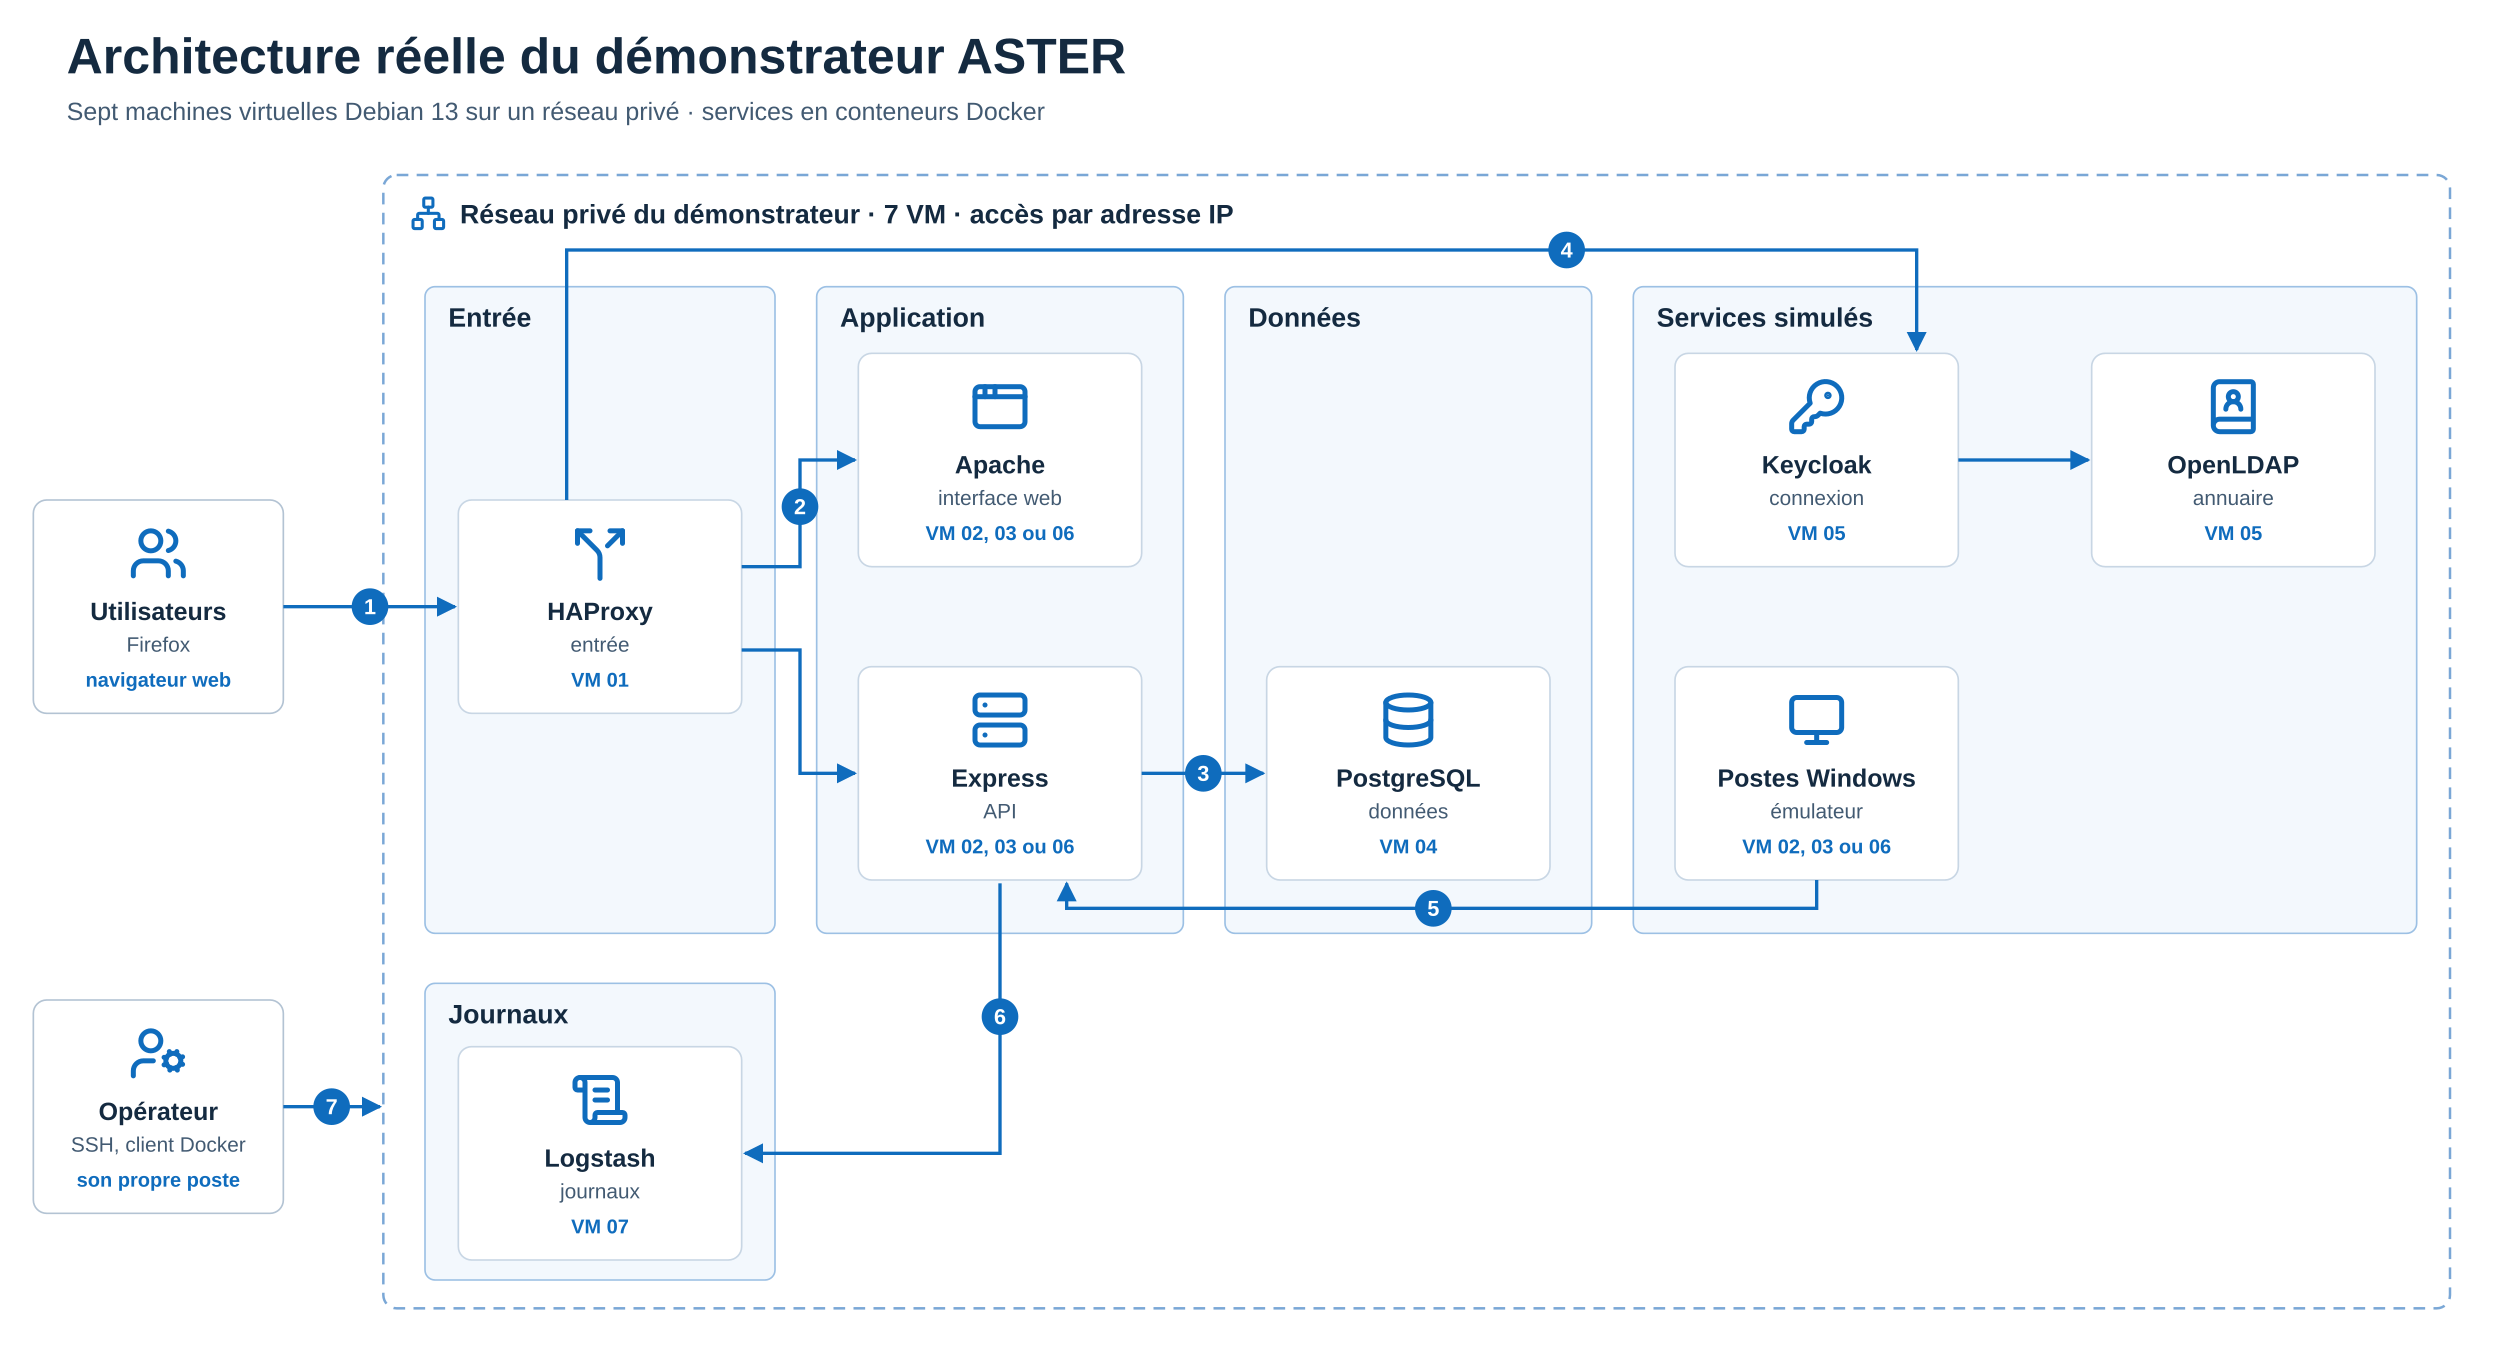
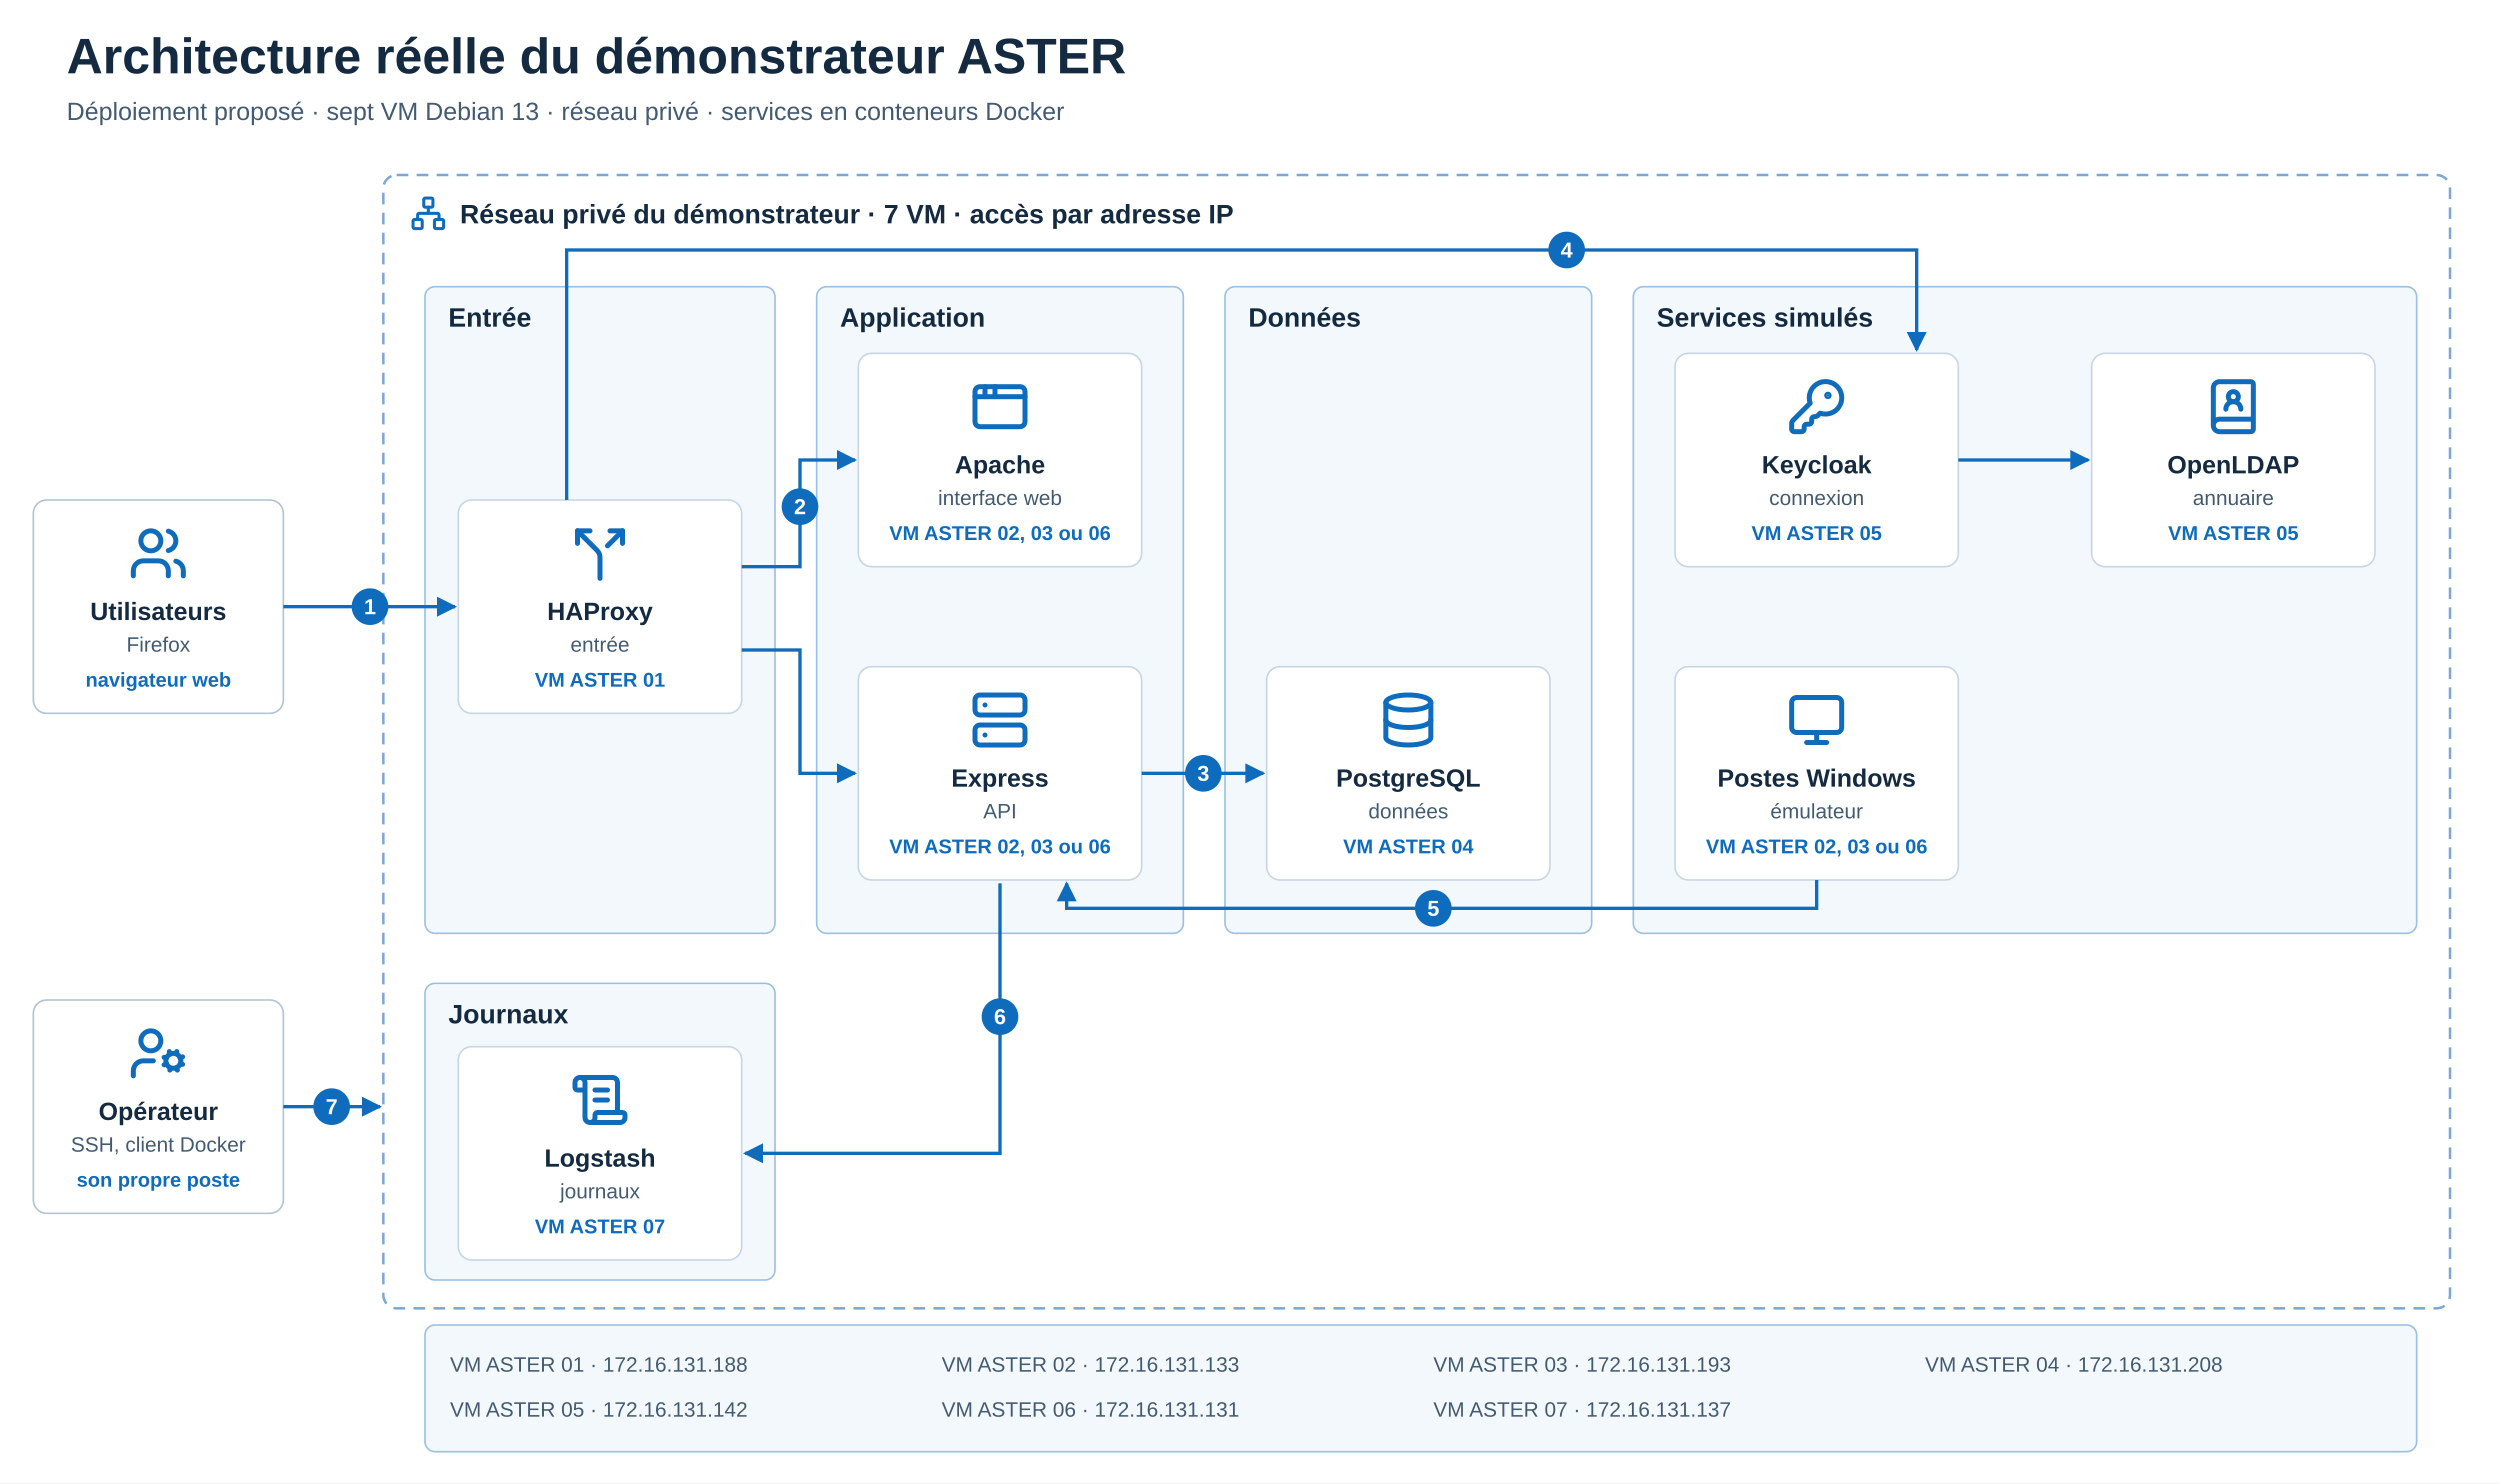
- <svg xmlns="http://www.w3.org/2000/svg" width="1500" height="810" viewBox="0 0 1500 810" role="img" aria-labelledby="title desc">
+ <svg xmlns="http://www.w3.org/2000/svg" width="1500" height="890" viewBox="0 0 1500 890" role="img" aria-labelledby="title desc">
  <defs>
    <marker id="arrow" viewBox="0 0 10 10" refX="9" refY="5" markerWidth="6" markerHeight="6" orient="auto">
      <path d="M0 0 L10 5 L0 10 Z" fill="#0f6cbd" />
    </marker>
    <marker id="arrow-start" viewBox="0 0 10 10" refX="1" refY="5" markerWidth="6" markerHeight="6" orient="auto">
      <path d="M10 0 L0 5 L10 10 Z" fill="#0f6cbd" />
    </marker>
    <symbol id="i-users" viewBox="0 0 24 24" fill="none" stroke="currentColor" stroke-width="2" stroke-linecap="round" stroke-linejoin="round">
      <path d="M16 21v-2a4 4 0 0 0-4-4H6a4 4 0 0 0-4 4v2" />
      <circle cx="9" cy="7" r="4" />
      <path d="M22 21v-2a4 4 0 0 0-3-3.87" />
      <path d="M16 3.13a4 4 0 0 1 0 7.75" />
    </symbol>
    <symbol id="i-user-cog" viewBox="0 0 24 24" fill="none" stroke="currentColor" stroke-width="2" stroke-linecap="round" stroke-linejoin="round">
      <circle cx="18" cy="15" r="3" />
      <circle cx="9" cy="7" r="4" />
      <path d="M10 15H6a4 4 0 0 0-4 4v2" />
      <path d="m21.7 16.4-.9-.3" />
      <path d="m15.2 13.9-.9-.3" />
      <path d="m16.6 18.7.3-.9" />
      <path d="m19.1 12.2.3-.9" />
      <path d="m19.6 18.7-.4-1" />
      <path d="m16.8 12.3-.4-1" />
      <path d="m14.3 16.6 1-.4" />
      <path d="m20.7 13.8 1-.4" />
    </symbol>
    <symbol id="i-network" viewBox="0 0 24 24" fill="none" stroke="currentColor" stroke-width="2" stroke-linecap="round" stroke-linejoin="round">
      <rect x="16" y="16" width="6" height="6" rx="1" />
      <rect x="2" y="16" width="6" height="6" rx="1" />
      <rect x="9" y="2" width="6" height="6" rx="1" />
      <path d="M5 16v-3a1 1 0 0 1 1-1h12a1 1 0 0 1 1 1v3" />
      <path d="M12 12V8" />
    </symbol>
    <symbol id="i-split" viewBox="0 0 24 24" fill="none" stroke="currentColor" stroke-width="2" stroke-linecap="round" stroke-linejoin="round">
      <path d="M16 3h5v5" />
      <path d="M8 3H3v5" />
      <path d="M12 22v-8.3a4 4 0 0 0-1.172-2.872L3 3" />
      <path d="m15 9 6-6" />
    </symbol>
    <symbol id="i-app-window" viewBox="0 0 24 24" fill="none" stroke="currentColor" stroke-width="2" stroke-linecap="round" stroke-linejoin="round">
      <rect x="2" y="4" width="20" height="16" rx="2" />
      <path d="M10 4v4" />
      <path d="M2 8h20" />
      <path d="M6 4v4" />
    </symbol>
    <symbol id="i-server" viewBox="0 0 24 24" fill="none" stroke="currentColor" stroke-width="2" stroke-linecap="round" stroke-linejoin="round">
      <rect width="20" height="8" x="2" y="2" rx="2" ry="2" />
      <rect width="20" height="8" x="2" y="14" rx="2" ry="2" />
      <line x1="6" x2="6.01" y1="6" y2="6" />
      <line x1="6" x2="6.01" y1="18" y2="18" />
    </symbol>
    <symbol id="i-database" viewBox="0 0 24 24" fill="none" stroke="currentColor" stroke-width="2" stroke-linecap="round" stroke-linejoin="round">
      <ellipse cx="12" cy="5" rx="9" ry="3" />
      <path d="M3 5V19A9 3 0 0 0 21 19V5" />
      <path d="M3 12A9 3 0 0 0 21 12" />
    </symbol>
    <symbol id="i-key-round" viewBox="0 0 24 24" fill="none" stroke="currentColor" stroke-width="2" stroke-linecap="round" stroke-linejoin="round">
      <path d="M2.586 17.414A2 2 0 0 0 2 18.828V21a1 1 0 0 0 1 1h3a1 1 0 0 0 1-1v-1a1 1 0 0 1 1-1h1a1 1 0 0 0 1-1v-1a1 1 0 0 1 1-1h.172a2 2 0 0 0 1.414-.586l.814-.814a6.5 6.5 0 1 0-4-4z" />
      <circle cx="16.5" cy="7.5" r=".5" fill="currentColor" />
    </symbol>
    <symbol id="i-book-user" viewBox="0 0 24 24" fill="none" stroke="currentColor" stroke-width="2" stroke-linecap="round" stroke-linejoin="round">
      <path d="M15 13a3 3 0 1 0-6 0" />
      <path d="M4 19.5v-15A2.5 2.5 0 0 1 6.5 2H19a1 1 0 0 1 1 1v18a1 1 0 0 1-1 1H6.5a1 1 0 0 1 0-5H20" />
      <circle cx="12" cy="8" r="2" />
    </symbol>
    <symbol id="i-monitor" viewBox="0 0 24 24" fill="none" stroke="currentColor" stroke-width="2" stroke-linecap="round" stroke-linejoin="round">
      <rect width="20" height="14" x="2" y="3" rx="2" />
      <line x1="8" x2="16" y1="21" y2="21" />
      <line x1="12" x2="12" y1="17" y2="21" />
    </symbol>
    <symbol id="i-scroll-text" viewBox="0 0 24 24" fill="none" stroke="currentColor" stroke-width="2" stroke-linecap="round" stroke-linejoin="round">
      <path d="M15 12h-5" />
      <path d="M15 8h-5" />
      <path d="M19 17V5a2 2 0 0 0-2-2H4" />
      <path d="M8 21h12a2 2 0 0 0 2-2v-1a1 1 0 0 0-1-1H11a1 1 0 0 0-1 1v1a2 2 0 1 1-4 0V5a2 2 0 1 0-4 0v2a1 1 0 0 0 1 1h3" />
    </symbol>
  </defs>
  <style>
text{font-family:'Segoe UI',Arial,Helvetica,sans-serif;fill:#142a40}
.title{font-size:30px;font-weight:bold}
.body{font-size:15px;fill:#425a72}
.frame,.zname{font-size:16px;font-weight:bold}
.vm{font-size:15px;font-weight:bold}
.service{font-size:14px;font-weight:bold}
.cname{font-size:15px;font-weight:bold}
.crole{font-size:12.5px;fill:#425a72}
.cvm{font-size:12px;font-weight:bold;fill:#0f6cbd}
.caption{font-size:12.5px;fill:#425a72}
.vol{font-size:12.5px;font-weight:bold;fill:#24603d}
.tag{font-size:10.5px;font-weight:bold;fill:#0f6cbd;letter-spacing:.3px}
.tag.host{fill:#a06a00}
.badge{font-size:10.5px;font-weight:bold;fill:#254e78;letter-spacing:.5px}
.step{font-size:13px;font-weight:bold;fill:#fff}
.route{font-size:11.5px;font-weight:bold;fill:#0b4f8a;paint-order:stroke;stroke:#fff;stroke-width:4;stroke-linejoin:round}
.flow{fill:none;stroke:#0f6cbd;stroke-width:2}
.auto{stroke-dasharray:6 4}
</style>
-   <rect width="1500" height="810" fill="#fff" />
+   <rect width="1500" height="890" fill="#fff" />
  <text x="40" y="44" class="title" text-anchor="start">Architecture réelle du démonstrateur ASTER</text>
-   <text x="40" y="72" class="body" text-anchor="start">Sept machines virtuelles Debian 13 sur un réseau privé · services en conteneurs Docker</text>
+   <text x="40" y="72" class="body" text-anchor="start">Déploiement proposé · sept VM Debian 13 · réseau privé · services en conteneurs Docker</text>
  <rect x="20" y="300" width="150" height="128" rx="8" fill="#fff" stroke="#b3c3d3" />
  <use href="#i-users" x="77" y="314" width="36" height="36" style="color:#0f6cbd" />
  <text x="95" y="372" class="cname" text-anchor="middle">Utilisateurs</text>
  <text x="95" y="391" class="crole" text-anchor="middle">Firefox</text>
  <text x="95" y="412" class="cvm" text-anchor="middle">navigateur web</text>
  <rect x="20" y="600" width="150" height="128" rx="8" fill="#fff" stroke="#b3c3d3" />
  <use href="#i-user-cog" x="77" y="614" width="36" height="36" style="color:#0f6cbd" />
  <text x="95" y="672" class="cname" text-anchor="middle">Opérateur</text>
  <text x="95" y="691" class="crole" text-anchor="middle">SSH, client Docker</text>
  <text x="95" y="712" class="cvm" text-anchor="middle">son propre poste</text>
  <rect x="230" y="105" width="1240" height="680" rx="8" fill="#fff" stroke="#7aa7d6" stroke-dasharray="7 5" stroke-width="1.5" />
  <use href="#i-network" x="246" y="117" width="22" height="22" style="color:#0f6cbd" />
  <text x="276" y="134" class="zname" text-anchor="start">Réseau privé du démonstrateur · 7 VM · accès par adresse IP</text>
  <rect x="255" y="172" width="210" height="388" rx="6" fill="#f3f8fd" stroke="#9cc0e4" />
  <text x="269" y="196" class="zname" text-anchor="start">Entrée</text>
  <rect x="490" y="172" width="220" height="388" rx="6" fill="#f3f8fd" stroke="#9cc0e4" />
  <text x="504" y="196" class="zname" text-anchor="start">Application</text>
  <rect x="735" y="172" width="220" height="388" rx="6" fill="#f3f8fd" stroke="#9cc0e4" />
  <text x="749" y="196" class="zname" text-anchor="start">Données</text>
  <rect x="980" y="172" width="470" height="388" rx="6" fill="#f3f8fd" stroke="#9cc0e4" />
  <text x="994" y="196" class="zname" text-anchor="start">Services simulés</text>
  <rect x="255" y="590" width="210" height="178" rx="6" fill="#f3f8fd" stroke="#9cc0e4" />
  <text x="269" y="614" class="zname" text-anchor="start">Journaux</text>
  <rect x="275" y="300" width="170" height="128" rx="8" fill="#fff" stroke="#c8d6e4" />
  <use href="#i-split" x="342" y="314" width="36" height="36" style="color:#0f6cbd" />
  <text x="360" y="372" class="cname" text-anchor="middle">HAProxy</text>
  <text x="360" y="391" class="crole" text-anchor="middle">entrée</text>
-   <text x="360" y="412" class="cvm" text-anchor="middle">VM 01</text>
+   <text x="360" y="412" class="cvm" text-anchor="middle">VM ASTER 01</text>
  <rect x="515" y="212" width="170" height="128" rx="8" fill="#fff" stroke="#c8d6e4" />
  <use href="#i-app-window" x="582" y="226" width="36" height="36" style="color:#0f6cbd" />
  <text x="600" y="284" class="cname" text-anchor="middle">Apache</text>
  <text x="600" y="303" class="crole" text-anchor="middle">interface web</text>
-   <text x="600" y="324" class="cvm" text-anchor="middle">VM 02, 03 ou 06</text>
+   <text x="600" y="324" class="cvm" text-anchor="middle">VM ASTER 02, 03 ou 06</text>
  <rect x="515" y="400" width="170" height="128" rx="8" fill="#fff" stroke="#c8d6e4" />
  <use href="#i-server" x="582" y="414" width="36" height="36" style="color:#0f6cbd" />
  <text x="600" y="472" class="cname" text-anchor="middle">Express</text>
  <text x="600" y="491" class="crole" text-anchor="middle">API</text>
-   <text x="600" y="512" class="cvm" text-anchor="middle">VM 02, 03 ou 06</text>
+   <text x="600" y="512" class="cvm" text-anchor="middle">VM ASTER 02, 03 ou 06</text>
  <rect x="760" y="400" width="170" height="128" rx="8" fill="#fff" stroke="#c8d6e4" />
  <use href="#i-database" x="827" y="414" width="36" height="36" style="color:#0f6cbd" />
  <text x="845" y="472" class="cname" text-anchor="middle">PostgreSQL</text>
  <text x="845" y="491" class="crole" text-anchor="middle">données</text>
-   <text x="845" y="512" class="cvm" text-anchor="middle">VM 04</text>
+   <text x="845" y="512" class="cvm" text-anchor="middle">VM ASTER 04</text>
  <rect x="1005" y="212" width="170" height="128" rx="8" fill="#fff" stroke="#c8d6e4" />
  <use href="#i-key-round" x="1072" y="226" width="36" height="36" style="color:#0f6cbd" />
  <text x="1090" y="284" class="cname" text-anchor="middle">Keycloak</text>
  <text x="1090" y="303" class="crole" text-anchor="middle">connexion</text>
-   <text x="1090" y="324" class="cvm" text-anchor="middle">VM 05</text>
+   <text x="1090" y="324" class="cvm" text-anchor="middle">VM ASTER 05</text>
  <rect x="1255" y="212" width="170" height="128" rx="8" fill="#fff" stroke="#c8d6e4" />
  <use href="#i-book-user" x="1322" y="226" width="36" height="36" style="color:#0f6cbd" />
  <text x="1340" y="284" class="cname" text-anchor="middle">OpenLDAP</text>
  <text x="1340" y="303" class="crole" text-anchor="middle">annuaire</text>
-   <text x="1340" y="324" class="cvm" text-anchor="middle">VM 05</text>
+   <text x="1340" y="324" class="cvm" text-anchor="middle">VM ASTER 05</text>
  <rect x="1005" y="400" width="170" height="128" rx="8" fill="#fff" stroke="#c8d6e4" />
  <use href="#i-monitor" x="1072" y="414" width="36" height="36" style="color:#0f6cbd" />
  <text x="1090" y="472" class="cname" text-anchor="middle">Postes Windows</text>
  <text x="1090" y="491" class="crole" text-anchor="middle">émulateur</text>
-   <text x="1090" y="512" class="cvm" text-anchor="middle">VM 02, 03 ou 06</text>
+   <text x="1090" y="512" class="cvm" text-anchor="middle">VM ASTER 02, 03 ou 06</text>
  <rect x="275" y="628" width="170" height="128" rx="8" fill="#fff" stroke="#c8d6e4" />
  <use href="#i-scroll-text" x="342" y="642" width="36" height="36" style="color:#0f6cbd" />
  <text x="360" y="700" class="cname" text-anchor="middle">Logstash</text>
  <text x="360" y="719" class="crole" text-anchor="middle">journaux</text>
-   <text x="360" y="740" class="cvm" text-anchor="middle">VM 07</text>
+   <text x="360" y="740" class="cvm" text-anchor="middle">VM ASTER 07</text>
+   <rect x="255" y="795" width="1195" height="76" rx="6" fill="#f3f8fd" stroke="#9cc0e4" />
+   <text x="270" y="823" class="caption" text-anchor="start">VM ASTER 01 · 172.16.131.188</text>
+   <text x="565" y="823" class="caption" text-anchor="start">VM ASTER 02 · 172.16.131.133</text>
+   <text x="860" y="823" class="caption" text-anchor="start">VM ASTER 03 · 172.16.131.193</text>
+   <text x="1155" y="823" class="caption" text-anchor="start">VM ASTER 04 · 172.16.131.208</text>
+   <text x="270" y="850" class="caption" text-anchor="start">VM ASTER 05 · 172.16.131.142</text>
+   <text x="565" y="850" class="caption" text-anchor="start">VM ASTER 06 · 172.16.131.131</text>
+   <text x="860" y="850" class="caption" text-anchor="start">VM ASTER 07 · 172.16.131.137</text>
  <path d="M170 364 L273 364" class="flow" marker-end="url(#arrow)" />
  <circle cx="222" cy="364" r="11" fill="#0f6cbd" />
  <text x="222" y="368.5" class="step" text-anchor="middle">1</text>
  <path d="M445 340 L480 340 L480 276 L513 276" class="flow" marker-end="url(#arrow)" />
  <path d="M445 390 L480 390 L480 464 L513 464" class="flow" marker-end="url(#arrow)" />
  <circle cx="480" cy="304" r="11" fill="#0f6cbd" />
  <text x="480" y="308.5" class="step" text-anchor="middle">2</text>
  <path d="M685 464 L758 464" class="flow" marker-end="url(#arrow)" />
  <circle cx="722" cy="464" r="11" fill="#0f6cbd" />
  <text x="722" y="468.5" class="step" text-anchor="middle">3</text>
  <path d="M340 300 L340 150 L1150 150 L1150 210" class="flow" marker-end="url(#arrow)" />
  <circle cx="940" cy="150" r="11" fill="#0f6cbd" />
  <text x="940" y="154.5" class="step" text-anchor="middle">4</text>
  <path d="M1175 276 L1253 276" class="flow" marker-end="url(#arrow)" />
  <path d="M1090 528 L1090 545 L640 545 L640 530" class="flow" marker-end="url(#arrow)" />
  <circle cx="860" cy="545" r="11" fill="#0f6cbd" />
  <text x="860" y="549.5" class="step" text-anchor="middle">5</text>
  <path d="M600 530 L600 692 L447 692" class="flow" marker-end="url(#arrow)" />
  <circle cx="600" cy="610" r="11" fill="#0f6cbd" />
  <text x="600" y="614.5" class="step" text-anchor="middle">6</text>
  <path d="M170 664 L228 664" class="flow" marker-end="url(#arrow)" />
  <circle cx="199" cy="664" r="11" fill="#0f6cbd" />
  <text x="199" y="668.5" class="step" text-anchor="middle">7</text>
</svg>
